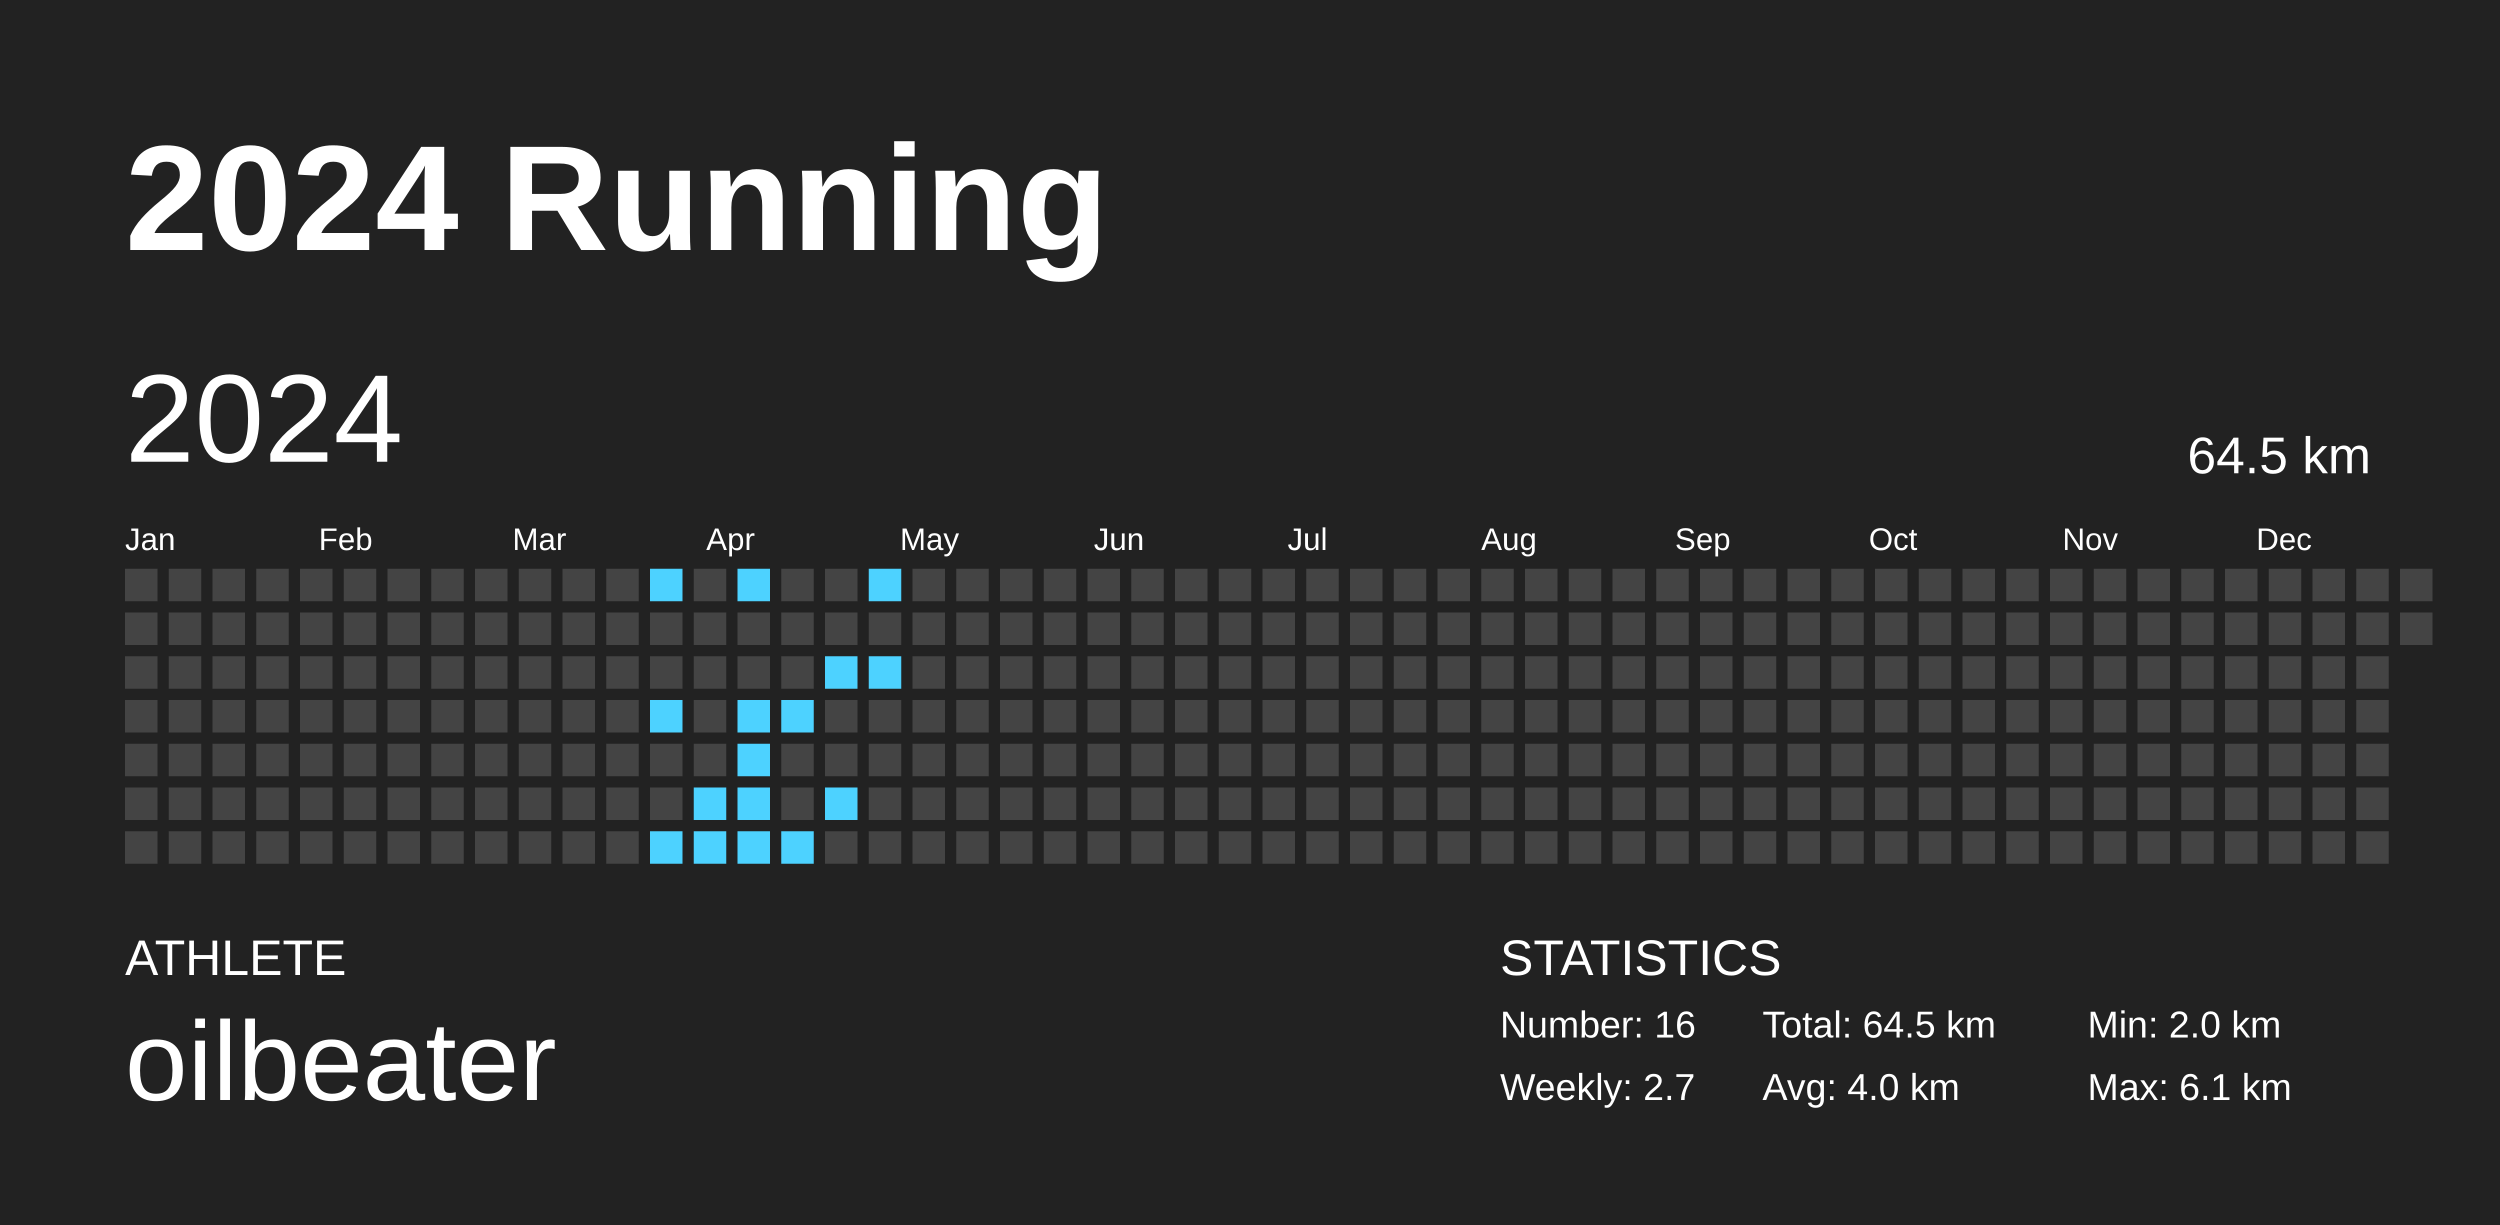
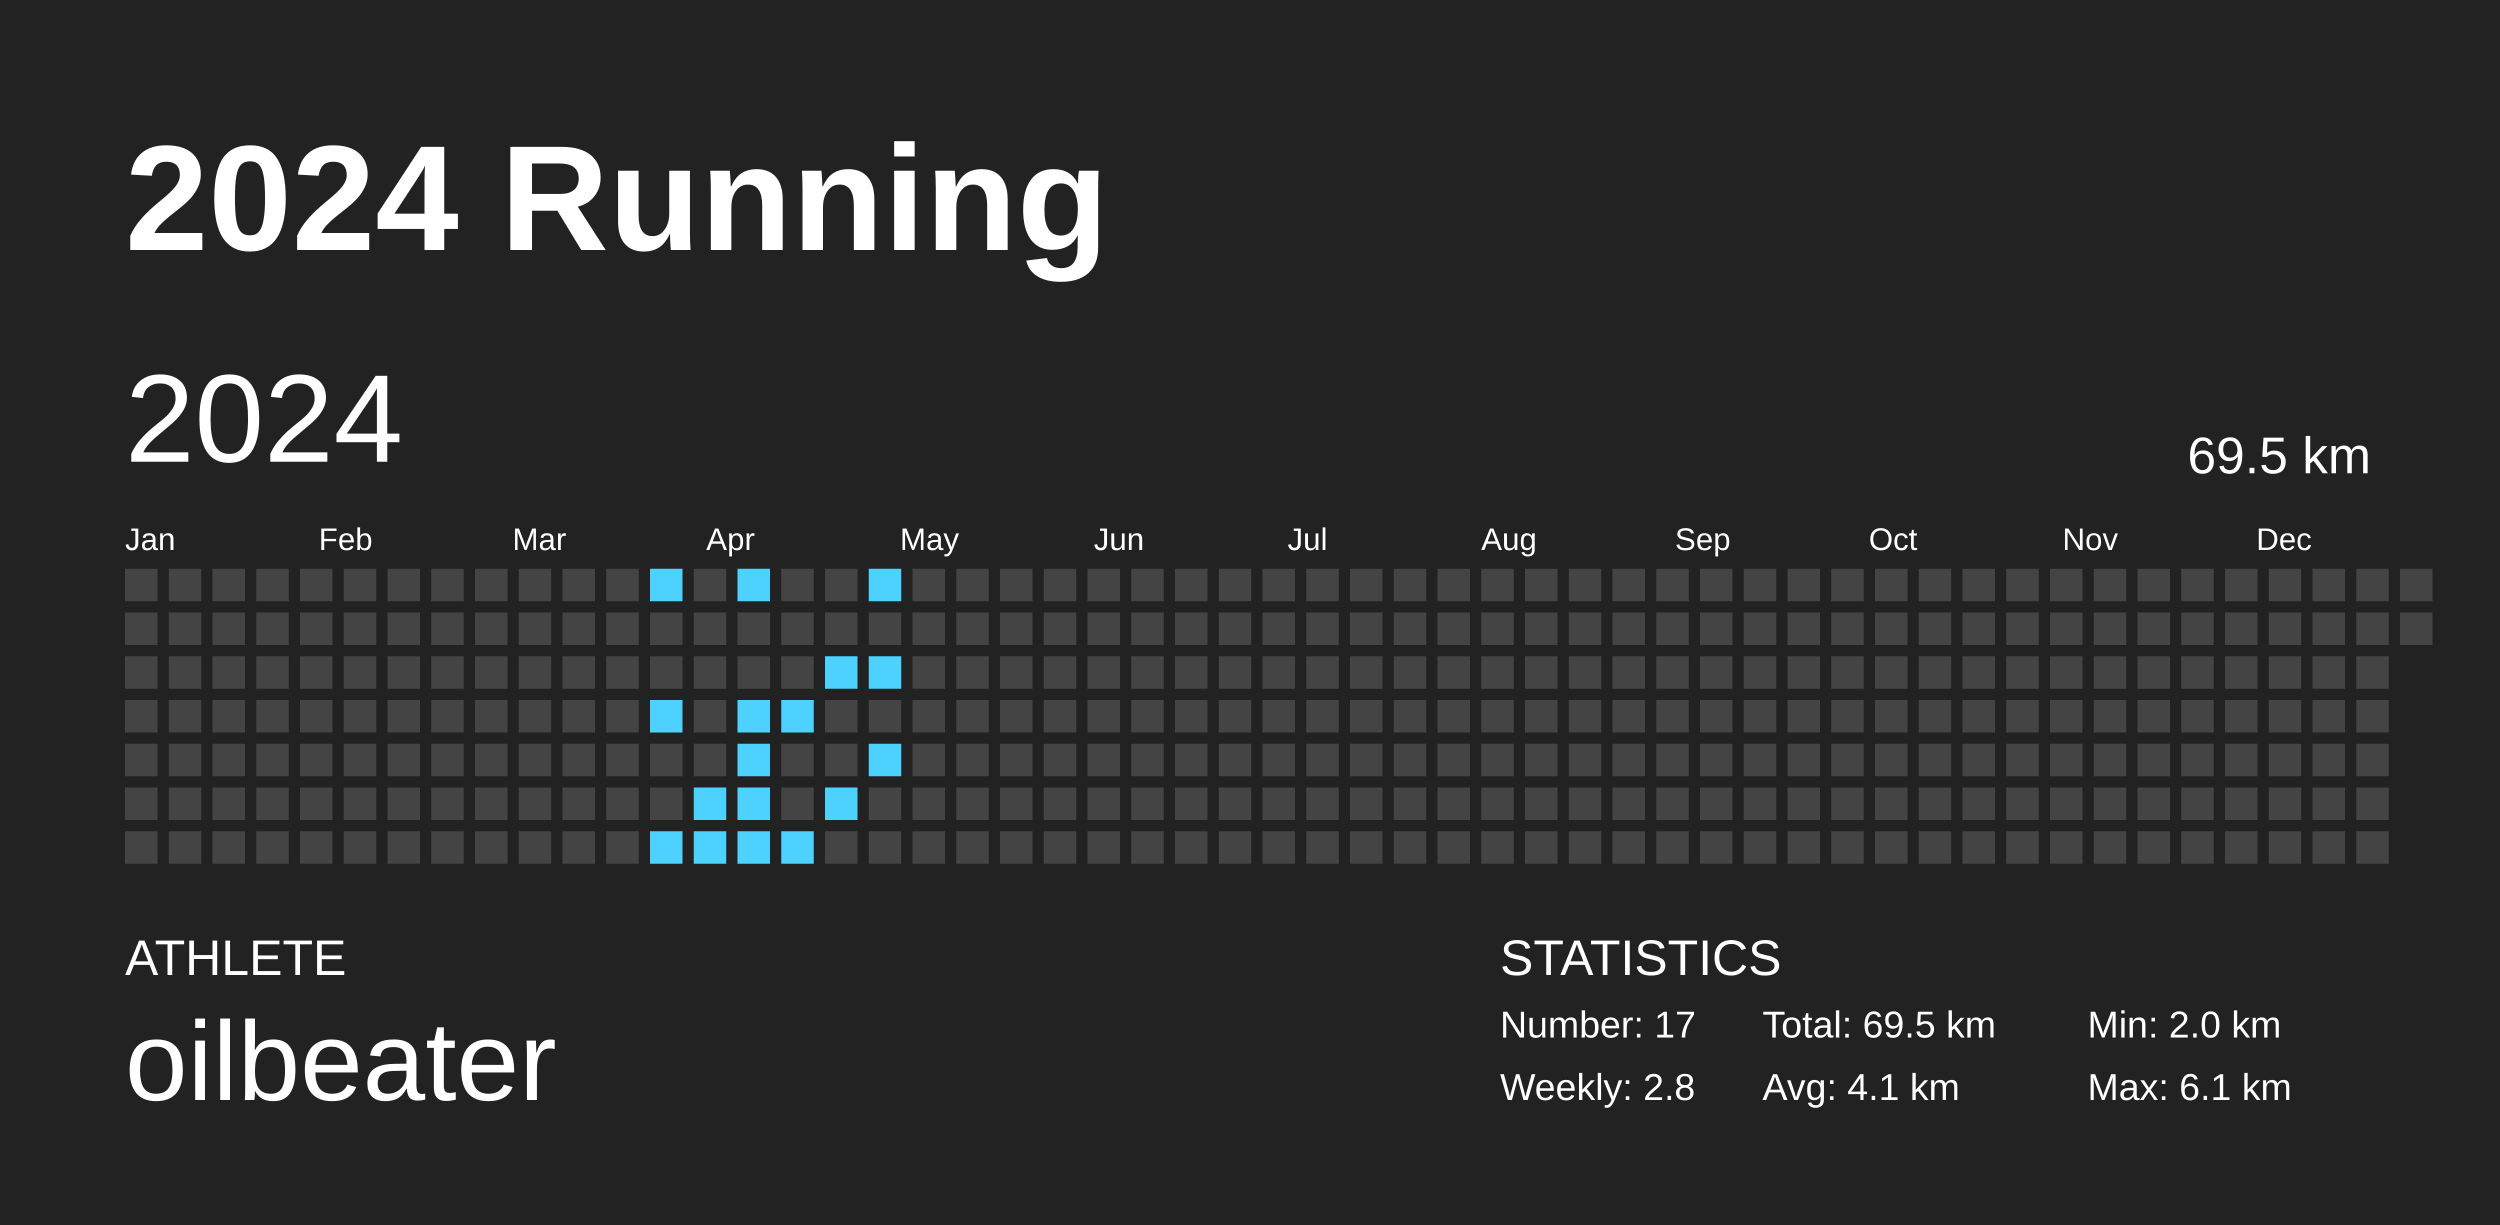
<svg xmlns="http://www.w3.org/2000/svg" baseProfile="full" height="98mm" version="1.1" viewBox="0,0,200,98" width="200mm">
  <defs />
  <rect fill="#222222" height="98" width="200" x="0" y="0" />
  <text fill="#FFFFFF" style="font-size:12px; font-family:Arial; font-weight:bold;" x="10" y="20">2024 Running</text>
  <text fill="#FFFFFF" style="font-size:4px; font-family:Arial" x="10" y="78">ATHLETE</text>
  <text fill="#FFFFFF" style="font-size:9px; font-family:Arial" x="10" y="88">oilbeater</text>
  <text fill="#FFFFFF" style="font-size:4px; font-family:Arial" x="120" y="78">STATISTICS</text>
-   <text fill="#FFFFFF" style="font-size:3px; font-family:Arial" x="120" y="83">Number: 16</text>
-   <text fill="#FFFFFF" style="font-size:3px; font-family:Arial" x="120" y="88">Weekly: 2.7</text>
-   <text fill="#FFFFFF" style="font-size:3px; font-family:Arial" x="141" y="83">Total: 64.5 km</text>
-   <text fill="#FFFFFF" style="font-size:3px; font-family:Arial" x="141" y="88">Avg: 4.0 km</text>
+   <text fill="#FFFFFF" style="font-size:3px; font-family:Arial" x="120" y="83">Number: 17</text>
+   <text fill="#FFFFFF" style="font-size:3px; font-family:Arial" x="120" y="88">Weekly: 2.8</text>
+   <text fill="#FFFFFF" style="font-size:3px; font-family:Arial" x="141" y="83">Total: 69.5 km</text>
+   <text fill="#FFFFFF" style="font-size:3px; font-family:Arial" x="141" y="88">Avg: 4.1 km</text>
  <text fill="#FFFFFF" style="font-size:3px; font-family:Arial" x="167" y="83">Min: 2.0 km</text>
  <text fill="#FFFFFF" style="font-size:3px; font-family:Arial" x="167" y="88">Max: 6.1 km</text>
  <text dominant-baseline="hanging" fill="#FFFFFF" style="font-size:10.0px; font-family:Arial;" x="10" y="30">2024</text>
-   <text dominant-baseline="hanging" fill="#FFFFFF" style="font-size:4.125px; font-family:Arial;" x="175" y="35">64.5 km</text>
+   <text dominant-baseline="hanging" fill="#FFFFFF" style="font-size:4.125px; font-family:Arial;" x="175" y="35">69.5 km</text>
  <text fill="#FFFFFF" style="font-size:2.5px; font-family:Arial" x="10.0" y="44">Jan</text>
  <text fill="#FFFFFF" style="font-size:2.5px; font-family:Arial" x="25.5" y="44">Feb</text>
  <text fill="#FFFFFF" style="font-size:2.5px; font-family:Arial" x="41.0" y="44">Mar</text>
  <text fill="#FFFFFF" style="font-size:2.5px; font-family:Arial" x="56.5" y="44">Apr</text>
  <text fill="#FFFFFF" style="font-size:2.5px; font-family:Arial" x="72.0" y="44">May</text>
  <text fill="#FFFFFF" style="font-size:2.5px; font-family:Arial" x="87.5" y="44">Jun</text>
  <text fill="#FFFFFF" style="font-size:2.5px; font-family:Arial" x="103.0" y="44">Jul</text>
  <text fill="#FFFFFF" style="font-size:2.5px; font-family:Arial" x="118.5" y="44">Aug</text>
  <text fill="#FFFFFF" style="font-size:2.5px; font-family:Arial" x="134.0" y="44">Sep</text>
  <text fill="#FFFFFF" style="font-size:2.5px; font-family:Arial" x="149.5" y="44">Oct</text>
  <text fill="#FFFFFF" style="font-size:2.5px; font-family:Arial" x="165.0" y="44">Nov</text>
  <text fill="#FFFFFF" style="font-size:2.5px; font-family:Arial" x="180.5" y="44">Dec</text>
  <rect fill="#444444" height="2.6" width="2.6" x="10.0" y="45.5" />
  <rect fill="#444444" height="2.6" width="2.6" x="10.0" y="49.0" />
  <rect fill="#444444" height="2.6" width="2.6" x="10.0" y="52.5" />
  <rect fill="#444444" height="2.6" width="2.6" x="10.0" y="56.0" />
  <rect fill="#444444" height="2.6" width="2.6" x="10.0" y="59.5" />
  <rect fill="#444444" height="2.6" width="2.6" x="10.0" y="63.0" />
  <rect fill="#444444" height="2.6" width="2.6" x="10.0" y="66.5" />
  <rect fill="#444444" height="2.6" width="2.6" x="13.5" y="45.5" />
  <rect fill="#444444" height="2.6" width="2.6" x="13.5" y="49.0" />
  <rect fill="#444444" height="2.6" width="2.6" x="13.5" y="52.5" />
  <rect fill="#444444" height="2.6" width="2.6" x="13.5" y="56.0" />
  <rect fill="#444444" height="2.6" width="2.6" x="13.5" y="59.5" />
  <rect fill="#444444" height="2.6" width="2.6" x="13.5" y="63.0" />
  <rect fill="#444444" height="2.6" width="2.6" x="13.5" y="66.5" />
  <rect fill="#444444" height="2.6" width="2.6" x="17.0" y="45.5" />
  <rect fill="#444444" height="2.6" width="2.6" x="17.0" y="49.0" />
  <rect fill="#444444" height="2.6" width="2.6" x="17.0" y="52.5" />
  <rect fill="#444444" height="2.6" width="2.6" x="17.0" y="56.0" />
  <rect fill="#444444" height="2.6" width="2.6" x="17.0" y="59.5" />
  <rect fill="#444444" height="2.6" width="2.6" x="17.0" y="63.0" />
  <rect fill="#444444" height="2.6" width="2.6" x="17.0" y="66.5" />
  <rect fill="#444444" height="2.6" width="2.6" x="20.5" y="45.5" />
  <rect fill="#444444" height="2.6" width="2.6" x="20.5" y="49.0" />
  <rect fill="#444444" height="2.6" width="2.6" x="20.5" y="52.5" />
  <rect fill="#444444" height="2.6" width="2.6" x="20.5" y="56.0" />
  <rect fill="#444444" height="2.6" width="2.6" x="20.5" y="59.5" />
  <rect fill="#444444" height="2.6" width="2.6" x="20.5" y="63.0" />
  <rect fill="#444444" height="2.6" width="2.6" x="20.5" y="66.5" />
  <rect fill="#444444" height="2.6" width="2.6" x="24.0" y="45.5" />
  <rect fill="#444444" height="2.6" width="2.6" x="24.0" y="49.0" />
  <rect fill="#444444" height="2.6" width="2.6" x="24.0" y="52.5" />
  <rect fill="#444444" height="2.6" width="2.6" x="24.0" y="56.0" />
  <rect fill="#444444" height="2.6" width="2.6" x="24.0" y="59.5" />
  <rect fill="#444444" height="2.6" width="2.6" x="24.0" y="63.0" />
  <rect fill="#444444" height="2.6" width="2.6" x="24.0" y="66.5" />
  <rect fill="#444444" height="2.6" width="2.6" x="27.5" y="45.5" />
  <rect fill="#444444" height="2.6" width="2.6" x="27.5" y="49.0" />
  <rect fill="#444444" height="2.6" width="2.6" x="27.5" y="52.5" />
  <rect fill="#444444" height="2.6" width="2.6" x="27.5" y="56.0" />
  <rect fill="#444444" height="2.6" width="2.6" x="27.5" y="59.5" />
  <rect fill="#444444" height="2.6" width="2.6" x="27.5" y="63.0" />
  <rect fill="#444444" height="2.6" width="2.6" x="27.5" y="66.5" />
  <rect fill="#444444" height="2.6" width="2.6" x="31.0" y="45.5" />
  <rect fill="#444444" height="2.6" width="2.6" x="31.0" y="49.0" />
  <rect fill="#444444" height="2.6" width="2.6" x="31.0" y="52.5" />
  <rect fill="#444444" height="2.6" width="2.6" x="31.0" y="56.0" />
  <rect fill="#444444" height="2.6" width="2.6" x="31.0" y="59.5" />
  <rect fill="#444444" height="2.6" width="2.6" x="31.0" y="63.0" />
  <rect fill="#444444" height="2.6" width="2.6" x="31.0" y="66.5" />
  <rect fill="#444444" height="2.6" width="2.6" x="34.5" y="45.5" />
  <rect fill="#444444" height="2.6" width="2.6" x="34.5" y="49.0" />
  <rect fill="#444444" height="2.6" width="2.6" x="34.5" y="52.5" />
  <rect fill="#444444" height="2.6" width="2.6" x="34.5" y="56.0" />
  <rect fill="#444444" height="2.6" width="2.6" x="34.5" y="59.5" />
  <rect fill="#444444" height="2.6" width="2.6" x="34.5" y="63.0" />
  <rect fill="#444444" height="2.6" width="2.6" x="34.5" y="66.5" />
  <rect fill="#444444" height="2.6" width="2.6" x="38.0" y="45.5" />
  <rect fill="#444444" height="2.6" width="2.6" x="38.0" y="49.0" />
  <rect fill="#444444" height="2.6" width="2.6" x="38.0" y="52.5" />
  <rect fill="#444444" height="2.6" width="2.6" x="38.0" y="56.0" />
  <rect fill="#444444" height="2.6" width="2.6" x="38.0" y="59.5" />
  <rect fill="#444444" height="2.6" width="2.6" x="38.0" y="63.0" />
  <rect fill="#444444" height="2.6" width="2.6" x="38.0" y="66.5" />
  <rect fill="#444444" height="2.6" width="2.6" x="41.5" y="45.5" />
  <rect fill="#444444" height="2.6" width="2.6" x="41.5" y="49.0" />
  <rect fill="#444444" height="2.6" width="2.6" x="41.5" y="52.5" />
  <rect fill="#444444" height="2.6" width="2.6" x="41.5" y="56.0" />
  <rect fill="#444444" height="2.6" width="2.6" x="41.5" y="59.5" />
  <rect fill="#444444" height="2.6" width="2.6" x="41.5" y="63.0" />
  <rect fill="#444444" height="2.6" width="2.6" x="41.5" y="66.5" />
  <rect fill="#444444" height="2.6" width="2.6" x="45.0" y="45.5" />
  <rect fill="#444444" height="2.6" width="2.6" x="45.0" y="49.0" />
  <rect fill="#444444" height="2.6" width="2.6" x="45.0" y="52.5" />
  <rect fill="#444444" height="2.6" width="2.6" x="45.0" y="56.0" />
  <rect fill="#444444" height="2.6" width="2.6" x="45.0" y="59.5" />
  <rect fill="#444444" height="2.6" width="2.6" x="45.0" y="63.0" />
  <rect fill="#444444" height="2.6" width="2.6" x="45.0" y="66.5" />
  <rect fill="#444444" height="2.6" width="2.6" x="48.5" y="45.5" />
  <rect fill="#444444" height="2.6" width="2.6" x="48.5" y="49.0" />
  <rect fill="#444444" height="2.6" width="2.6" x="48.5" y="52.5" />
  <rect fill="#444444" height="2.6" width="2.6" x="48.5" y="56.0" />
  <rect fill="#444444" height="2.6" width="2.6" x="48.5" y="59.5" />
  <rect fill="#444444" height="2.6" width="2.6" x="48.5" y="63.0" />
  <rect fill="#444444" height="2.6" width="2.6" x="48.5" y="66.5" />
  <rect fill="#4dd2ff" height="2.6" width="2.6" x="52.0" y="45.5" />
  <rect fill="#444444" height="2.6" width="2.6" x="52.0" y="49.0" />
  <rect fill="#444444" height="2.6" width="2.6" x="52.0" y="52.5" />
  <rect fill="#4dd2ff" height="2.6" width="2.6" x="52.0" y="56.0" />
  <rect fill="#444444" height="2.6" width="2.6" x="52.0" y="59.5" />
  <rect fill="#444444" height="2.6" width="2.6" x="52.0" y="63.0" />
  <rect fill="#4dd2ff" height="2.6" width="2.6" x="52.0" y="66.5" />
  <rect fill="#444444" height="2.6" width="2.6" x="55.5" y="45.5" />
  <rect fill="#444444" height="2.6" width="2.6" x="55.5" y="49.0" />
  <rect fill="#444444" height="2.6" width="2.6" x="55.5" y="52.5" />
  <rect fill="#444444" height="2.6" width="2.6" x="55.5" y="56.0" />
  <rect fill="#444444" height="2.6" width="2.6" x="55.5" y="59.5" />
  <rect fill="#4dd2ff" height="2.6" width="2.6" x="55.5" y="63.0" />
  <rect fill="#4dd2ff" height="2.6" width="2.6" x="55.5" y="66.5" />
  <rect fill="#4dd2ff" height="2.6" width="2.6" x="59.0" y="45.5" />
  <rect fill="#444444" height="2.6" width="2.6" x="59.0" y="49.0" />
  <rect fill="#444444" height="2.6" width="2.6" x="59.0" y="52.5" />
  <rect fill="#4dd2ff" height="2.6" width="2.6" x="59.0" y="56.0" />
  <rect fill="#4dd2ff" height="2.6" width="2.6" x="59.0" y="59.5" />
  <rect fill="#4dd2ff" height="2.6" width="2.6" x="59.0" y="63.0" />
  <rect fill="#4dd2ff" height="2.6" width="2.6" x="59.0" y="66.5" />
  <rect fill="#444444" height="2.6" width="2.6" x="62.5" y="45.5" />
  <rect fill="#444444" height="2.6" width="2.6" x="62.5" y="49.0" />
  <rect fill="#444444" height="2.6" width="2.6" x="62.5" y="52.5" />
  <rect fill="#4dd2ff" height="2.6" width="2.6" x="62.5" y="56.0" />
  <rect fill="#444444" height="2.6" width="2.6" x="62.5" y="59.5" />
  <rect fill="#444444" height="2.6" width="2.6" x="62.5" y="63.0" />
  <rect fill="#4dd2ff" height="2.6" width="2.6" x="62.5" y="66.5" />
  <rect fill="#444444" height="2.6" width="2.6" x="66.0" y="45.5" />
  <rect fill="#444444" height="2.6" width="2.6" x="66.0" y="49.0" />
  <rect fill="#4dd2ff" height="2.6" width="2.6" x="66.0" y="52.5" />
  <rect fill="#444444" height="2.6" width="2.6" x="66.0" y="56.0" />
  <rect fill="#444444" height="2.6" width="2.6" x="66.0" y="59.5" />
  <rect fill="#4dd2ff" height="2.6" width="2.6" x="66.0" y="63.0" />
  <rect fill="#444444" height="2.6" width="2.6" x="66.0" y="66.5" />
  <rect fill="#4dd2ff" height="2.6" width="2.6" x="69.5" y="45.5" />
  <rect fill="#444444" height="2.6" width="2.6" x="69.5" y="49.0" />
  <rect fill="#4dd2ff" height="2.6" width="2.6" x="69.5" y="52.5" />
  <rect fill="#444444" height="2.6" width="2.6" x="69.5" y="56.0" />
-   <rect fill="#444444" height="2.6" width="2.6" x="69.5" y="59.5" />
+   <rect fill="#4dd2ff" height="2.6" width="2.6" x="69.5" y="59.5" />
  <rect fill="#444444" height="2.6" width="2.6" x="69.5" y="63.0" />
  <rect fill="#444444" height="2.6" width="2.6" x="69.5" y="66.5" />
  <rect fill="#444444" height="2.6" width="2.6" x="73.0" y="45.5" />
  <rect fill="#444444" height="2.6" width="2.6" x="73.0" y="49.0" />
  <rect fill="#444444" height="2.6" width="2.6" x="73.0" y="52.5" />
  <rect fill="#444444" height="2.6" width="2.6" x="73.0" y="56.0" />
  <rect fill="#444444" height="2.6" width="2.6" x="73.0" y="59.5" />
  <rect fill="#444444" height="2.6" width="2.6" x="73.0" y="63.0" />
  <rect fill="#444444" height="2.6" width="2.6" x="73.0" y="66.5" />
  <rect fill="#444444" height="2.6" width="2.6" x="76.5" y="45.5" />
  <rect fill="#444444" height="2.6" width="2.6" x="76.5" y="49.0" />
  <rect fill="#444444" height="2.6" width="2.6" x="76.5" y="52.5" />
  <rect fill="#444444" height="2.6" width="2.6" x="76.5" y="56.0" />
  <rect fill="#444444" height="2.6" width="2.6" x="76.5" y="59.5" />
  <rect fill="#444444" height="2.6" width="2.6" x="76.5" y="63.0" />
  <rect fill="#444444" height="2.6" width="2.6" x="76.5" y="66.5" />
  <rect fill="#444444" height="2.6" width="2.6" x="80.0" y="45.5" />
  <rect fill="#444444" height="2.6" width="2.6" x="80.0" y="49.0" />
  <rect fill="#444444" height="2.6" width="2.6" x="80.0" y="52.5" />
  <rect fill="#444444" height="2.6" width="2.6" x="80.0" y="56.0" />
  <rect fill="#444444" height="2.6" width="2.6" x="80.0" y="59.5" />
  <rect fill="#444444" height="2.6" width="2.6" x="80.0" y="63.0" />
  <rect fill="#444444" height="2.6" width="2.6" x="80.0" y="66.5" />
  <rect fill="#444444" height="2.6" width="2.6" x="83.5" y="45.5" />
  <rect fill="#444444" height="2.6" width="2.6" x="83.5" y="49.0" />
  <rect fill="#444444" height="2.6" width="2.6" x="83.5" y="52.5" />
  <rect fill="#444444" height="2.6" width="2.6" x="83.5" y="56.0" />
  <rect fill="#444444" height="2.6" width="2.6" x="83.5" y="59.5" />
  <rect fill="#444444" height="2.6" width="2.6" x="83.5" y="63.0" />
  <rect fill="#444444" height="2.6" width="2.6" x="83.5" y="66.5" />
  <rect fill="#444444" height="2.6" width="2.6" x="87.0" y="45.5" />
  <rect fill="#444444" height="2.6" width="2.6" x="87.0" y="49.0" />
  <rect fill="#444444" height="2.6" width="2.6" x="87.0" y="52.5" />
  <rect fill="#444444" height="2.6" width="2.6" x="87.0" y="56.0" />
  <rect fill="#444444" height="2.6" width="2.6" x="87.0" y="59.5" />
  <rect fill="#444444" height="2.6" width="2.6" x="87.0" y="63.0" />
  <rect fill="#444444" height="2.6" width="2.6" x="87.0" y="66.5" />
  <rect fill="#444444" height="2.6" width="2.6" x="90.5" y="45.5" />
  <rect fill="#444444" height="2.6" width="2.6" x="90.5" y="49.0" />
  <rect fill="#444444" height="2.6" width="2.6" x="90.5" y="52.5" />
  <rect fill="#444444" height="2.6" width="2.6" x="90.5" y="56.0" />
  <rect fill="#444444" height="2.6" width="2.6" x="90.5" y="59.5" />
  <rect fill="#444444" height="2.6" width="2.6" x="90.5" y="63.0" />
  <rect fill="#444444" height="2.6" width="2.6" x="90.5" y="66.5" />
  <rect fill="#444444" height="2.6" width="2.6" x="94.0" y="45.5" />
  <rect fill="#444444" height="2.6" width="2.6" x="94.0" y="49.0" />
  <rect fill="#444444" height="2.6" width="2.6" x="94.0" y="52.5" />
  <rect fill="#444444" height="2.6" width="2.6" x="94.0" y="56.0" />
  <rect fill="#444444" height="2.6" width="2.6" x="94.0" y="59.5" />
  <rect fill="#444444" height="2.6" width="2.6" x="94.0" y="63.0" />
  <rect fill="#444444" height="2.6" width="2.6" x="94.0" y="66.5" />
  <rect fill="#444444" height="2.6" width="2.6" x="97.5" y="45.5" />
  <rect fill="#444444" height="2.6" width="2.6" x="97.5" y="49.0" />
  <rect fill="#444444" height="2.6" width="2.6" x="97.5" y="52.5" />
  <rect fill="#444444" height="2.6" width="2.6" x="97.5" y="56.0" />
  <rect fill="#444444" height="2.6" width="2.6" x="97.5" y="59.5" />
  <rect fill="#444444" height="2.6" width="2.6" x="97.5" y="63.0" />
  <rect fill="#444444" height="2.6" width="2.6" x="97.5" y="66.5" />
  <rect fill="#444444" height="2.6" width="2.6" x="101.0" y="45.5" />
  <rect fill="#444444" height="2.6" width="2.6" x="101.0" y="49.0" />
  <rect fill="#444444" height="2.6" width="2.6" x="101.0" y="52.5" />
  <rect fill="#444444" height="2.6" width="2.6" x="101.0" y="56.0" />
  <rect fill="#444444" height="2.6" width="2.6" x="101.0" y="59.5" />
  <rect fill="#444444" height="2.6" width="2.6" x="101.0" y="63.0" />
  <rect fill="#444444" height="2.6" width="2.6" x="101.0" y="66.5" />
  <rect fill="#444444" height="2.6" width="2.6" x="104.5" y="45.5" />
  <rect fill="#444444" height="2.6" width="2.6" x="104.5" y="49.0" />
  <rect fill="#444444" height="2.6" width="2.6" x="104.5" y="52.5" />
  <rect fill="#444444" height="2.6" width="2.6" x="104.5" y="56.0" />
  <rect fill="#444444" height="2.6" width="2.6" x="104.5" y="59.5" />
  <rect fill="#444444" height="2.6" width="2.6" x="104.5" y="63.0" />
  <rect fill="#444444" height="2.6" width="2.6" x="104.5" y="66.5" />
  <rect fill="#444444" height="2.6" width="2.6" x="108.0" y="45.5" />
  <rect fill="#444444" height="2.6" width="2.6" x="108.0" y="49.0" />
  <rect fill="#444444" height="2.6" width="2.6" x="108.0" y="52.5" />
  <rect fill="#444444" height="2.6" width="2.6" x="108.0" y="56.0" />
  <rect fill="#444444" height="2.6" width="2.6" x="108.0" y="59.5" />
  <rect fill="#444444" height="2.6" width="2.6" x="108.0" y="63.0" />
  <rect fill="#444444" height="2.6" width="2.6" x="108.0" y="66.5" />
  <rect fill="#444444" height="2.6" width="2.6" x="111.5" y="45.5" />
  <rect fill="#444444" height="2.6" width="2.6" x="111.5" y="49.0" />
  <rect fill="#444444" height="2.6" width="2.6" x="111.5" y="52.5" />
  <rect fill="#444444" height="2.6" width="2.6" x="111.5" y="56.0" />
  <rect fill="#444444" height="2.6" width="2.6" x="111.5" y="59.5" />
  <rect fill="#444444" height="2.6" width="2.6" x="111.5" y="63.0" />
  <rect fill="#444444" height="2.6" width="2.6" x="111.5" y="66.5" />
  <rect fill="#444444" height="2.6" width="2.6" x="115.0" y="45.5" />
  <rect fill="#444444" height="2.6" width="2.6" x="115.0" y="49.0" />
  <rect fill="#444444" height="2.6" width="2.6" x="115.0" y="52.5" />
  <rect fill="#444444" height="2.6" width="2.6" x="115.0" y="56.0" />
  <rect fill="#444444" height="2.6" width="2.6" x="115.0" y="59.5" />
  <rect fill="#444444" height="2.6" width="2.6" x="115.0" y="63.0" />
  <rect fill="#444444" height="2.6" width="2.6" x="115.0" y="66.5" />
  <rect fill="#444444" height="2.6" width="2.6" x="118.5" y="45.5" />
  <rect fill="#444444" height="2.6" width="2.6" x="118.5" y="49.0" />
  <rect fill="#444444" height="2.6" width="2.6" x="118.5" y="52.5" />
  <rect fill="#444444" height="2.6" width="2.6" x="118.5" y="56.0" />
  <rect fill="#444444" height="2.6" width="2.6" x="118.5" y="59.5" />
  <rect fill="#444444" height="2.6" width="2.6" x="118.5" y="63.0" />
  <rect fill="#444444" height="2.6" width="2.6" x="118.5" y="66.5" />
  <rect fill="#444444" height="2.6" width="2.6" x="122.0" y="45.5" />
  <rect fill="#444444" height="2.6" width="2.6" x="122.0" y="49.0" />
  <rect fill="#444444" height="2.6" width="2.6" x="122.0" y="52.5" />
  <rect fill="#444444" height="2.6" width="2.6" x="122.0" y="56.0" />
  <rect fill="#444444" height="2.6" width="2.6" x="122.0" y="59.5" />
  <rect fill="#444444" height="2.6" width="2.6" x="122.0" y="63.0" />
  <rect fill="#444444" height="2.6" width="2.6" x="122.0" y="66.5" />
  <rect fill="#444444" height="2.6" width="2.6" x="125.5" y="45.5" />
  <rect fill="#444444" height="2.6" width="2.6" x="125.5" y="49.0" />
  <rect fill="#444444" height="2.6" width="2.6" x="125.5" y="52.5" />
  <rect fill="#444444" height="2.6" width="2.6" x="125.5" y="56.0" />
  <rect fill="#444444" height="2.6" width="2.6" x="125.5" y="59.5" />
  <rect fill="#444444" height="2.6" width="2.6" x="125.5" y="63.0" />
  <rect fill="#444444" height="2.6" width="2.6" x="125.5" y="66.5" />
  <rect fill="#444444" height="2.6" width="2.6" x="129.0" y="45.5" />
  <rect fill="#444444" height="2.6" width="2.6" x="129.0" y="49.0" />
  <rect fill="#444444" height="2.6" width="2.6" x="129.0" y="52.5" />
  <rect fill="#444444" height="2.6" width="2.6" x="129.0" y="56.0" />
  <rect fill="#444444" height="2.6" width="2.6" x="129.0" y="59.5" />
  <rect fill="#444444" height="2.6" width="2.6" x="129.0" y="63.0" />
  <rect fill="#444444" height="2.6" width="2.6" x="129.0" y="66.5" />
  <rect fill="#444444" height="2.6" width="2.6" x="132.5" y="45.5" />
  <rect fill="#444444" height="2.6" width="2.6" x="132.5" y="49.0" />
  <rect fill="#444444" height="2.6" width="2.6" x="132.5" y="52.5" />
  <rect fill="#444444" height="2.6" width="2.6" x="132.5" y="56.0" />
  <rect fill="#444444" height="2.6" width="2.6" x="132.5" y="59.5" />
  <rect fill="#444444" height="2.6" width="2.6" x="132.5" y="63.0" />
  <rect fill="#444444" height="2.6" width="2.6" x="132.5" y="66.5" />
  <rect fill="#444444" height="2.6" width="2.6" x="136.0" y="45.5" />
  <rect fill="#444444" height="2.6" width="2.6" x="136.0" y="49.0" />
  <rect fill="#444444" height="2.6" width="2.6" x="136.0" y="52.5" />
  <rect fill="#444444" height="2.6" width="2.6" x="136.0" y="56.0" />
  <rect fill="#444444" height="2.6" width="2.6" x="136.0" y="59.5" />
  <rect fill="#444444" height="2.6" width="2.6" x="136.0" y="63.0" />
  <rect fill="#444444" height="2.6" width="2.6" x="136.0" y="66.5" />
  <rect fill="#444444" height="2.6" width="2.6" x="139.5" y="45.5" />
  <rect fill="#444444" height="2.6" width="2.6" x="139.5" y="49.0" />
  <rect fill="#444444" height="2.6" width="2.6" x="139.5" y="52.5" />
  <rect fill="#444444" height="2.6" width="2.6" x="139.5" y="56.0" />
  <rect fill="#444444" height="2.6" width="2.6" x="139.5" y="59.5" />
  <rect fill="#444444" height="2.6" width="2.6" x="139.5" y="63.0" />
  <rect fill="#444444" height="2.6" width="2.6" x="139.5" y="66.5" />
  <rect fill="#444444" height="2.6" width="2.6" x="143.0" y="45.5" />
  <rect fill="#444444" height="2.6" width="2.6" x="143.0" y="49.0" />
  <rect fill="#444444" height="2.6" width="2.6" x="143.0" y="52.5" />
  <rect fill="#444444" height="2.6" width="2.6" x="143.0" y="56.0" />
  <rect fill="#444444" height="2.6" width="2.6" x="143.0" y="59.5" />
  <rect fill="#444444" height="2.6" width="2.6" x="143.0" y="63.0" />
  <rect fill="#444444" height="2.6" width="2.6" x="143.0" y="66.5" />
  <rect fill="#444444" height="2.6" width="2.6" x="146.5" y="45.5" />
  <rect fill="#444444" height="2.6" width="2.6" x="146.5" y="49.0" />
  <rect fill="#444444" height="2.6" width="2.6" x="146.5" y="52.5" />
  <rect fill="#444444" height="2.6" width="2.6" x="146.5" y="56.0" />
  <rect fill="#444444" height="2.6" width="2.6" x="146.5" y="59.5" />
  <rect fill="#444444" height="2.6" width="2.6" x="146.5" y="63.0" />
  <rect fill="#444444" height="2.6" width="2.6" x="146.5" y="66.5" />
  <rect fill="#444444" height="2.6" width="2.6" x="150.0" y="45.5" />
  <rect fill="#444444" height="2.6" width="2.6" x="150.0" y="49.0" />
  <rect fill="#444444" height="2.6" width="2.6" x="150.0" y="52.5" />
  <rect fill="#444444" height="2.6" width="2.6" x="150.0" y="56.0" />
  <rect fill="#444444" height="2.6" width="2.6" x="150.0" y="59.5" />
  <rect fill="#444444" height="2.6" width="2.6" x="150.0" y="63.0" />
  <rect fill="#444444" height="2.6" width="2.6" x="150.0" y="66.5" />
  <rect fill="#444444" height="2.6" width="2.6" x="153.5" y="45.5" />
  <rect fill="#444444" height="2.6" width="2.6" x="153.5" y="49.0" />
  <rect fill="#444444" height="2.6" width="2.6" x="153.5" y="52.5" />
  <rect fill="#444444" height="2.6" width="2.6" x="153.5" y="56.0" />
  <rect fill="#444444" height="2.6" width="2.6" x="153.5" y="59.5" />
  <rect fill="#444444" height="2.6" width="2.6" x="153.5" y="63.0" />
  <rect fill="#444444" height="2.6" width="2.6" x="153.5" y="66.5" />
  <rect fill="#444444" height="2.6" width="2.6" x="157.0" y="45.5" />
  <rect fill="#444444" height="2.6" width="2.6" x="157.0" y="49.0" />
  <rect fill="#444444" height="2.6" width="2.6" x="157.0" y="52.5" />
  <rect fill="#444444" height="2.6" width="2.6" x="157.0" y="56.0" />
  <rect fill="#444444" height="2.6" width="2.6" x="157.0" y="59.5" />
  <rect fill="#444444" height="2.6" width="2.6" x="157.0" y="63.0" />
  <rect fill="#444444" height="2.6" width="2.6" x="157.0" y="66.5" />
  <rect fill="#444444" height="2.6" width="2.6" x="160.5" y="45.5" />
  <rect fill="#444444" height="2.6" width="2.6" x="160.5" y="49.0" />
  <rect fill="#444444" height="2.6" width="2.6" x="160.5" y="52.5" />
  <rect fill="#444444" height="2.6" width="2.6" x="160.5" y="56.0" />
  <rect fill="#444444" height="2.6" width="2.6" x="160.5" y="59.5" />
  <rect fill="#444444" height="2.6" width="2.6" x="160.5" y="63.0" />
  <rect fill="#444444" height="2.6" width="2.6" x="160.5" y="66.5" />
  <rect fill="#444444" height="2.6" width="2.6" x="164.0" y="45.5" />
  <rect fill="#444444" height="2.6" width="2.6" x="164.0" y="49.0" />
  <rect fill="#444444" height="2.6" width="2.6" x="164.0" y="52.5" />
  <rect fill="#444444" height="2.6" width="2.6" x="164.0" y="56.0" />
  <rect fill="#444444" height="2.6" width="2.6" x="164.0" y="59.5" />
  <rect fill="#444444" height="2.6" width="2.6" x="164.0" y="63.0" />
  <rect fill="#444444" height="2.6" width="2.6" x="164.0" y="66.5" />
  <rect fill="#444444" height="2.6" width="2.6" x="167.5" y="45.5" />
  <rect fill="#444444" height="2.6" width="2.6" x="167.5" y="49.0" />
  <rect fill="#444444" height="2.6" width="2.6" x="167.5" y="52.5" />
  <rect fill="#444444" height="2.6" width="2.6" x="167.5" y="56.0" />
  <rect fill="#444444" height="2.6" width="2.6" x="167.5" y="59.5" />
  <rect fill="#444444" height="2.6" width="2.6" x="167.5" y="63.0" />
  <rect fill="#444444" height="2.6" width="2.6" x="167.5" y="66.5" />
  <rect fill="#444444" height="2.6" width="2.6" x="171.0" y="45.5" />
  <rect fill="#444444" height="2.6" width="2.6" x="171.0" y="49.0" />
  <rect fill="#444444" height="2.6" width="2.6" x="171.0" y="52.5" />
  <rect fill="#444444" height="2.6" width="2.6" x="171.0" y="56.0" />
  <rect fill="#444444" height="2.6" width="2.6" x="171.0" y="59.5" />
  <rect fill="#444444" height="2.6" width="2.6" x="171.0" y="63.0" />
  <rect fill="#444444" height="2.6" width="2.6" x="171.0" y="66.5" />
  <rect fill="#444444" height="2.6" width="2.6" x="174.5" y="45.5" />
  <rect fill="#444444" height="2.6" width="2.6" x="174.5" y="49.0" />
  <rect fill="#444444" height="2.6" width="2.6" x="174.5" y="52.5" />
  <rect fill="#444444" height="2.6" width="2.6" x="174.5" y="56.0" />
  <rect fill="#444444" height="2.6" width="2.6" x="174.5" y="59.5" />
  <rect fill="#444444" height="2.6" width="2.6" x="174.5" y="63.0" />
  <rect fill="#444444" height="2.6" width="2.6" x="174.5" y="66.5" />
  <rect fill="#444444" height="2.6" width="2.6" x="178.0" y="45.5" />
  <rect fill="#444444" height="2.6" width="2.6" x="178.0" y="49.0" />
  <rect fill="#444444" height="2.6" width="2.6" x="178.0" y="52.5" />
  <rect fill="#444444" height="2.6" width="2.6" x="178.0" y="56.0" />
  <rect fill="#444444" height="2.6" width="2.6" x="178.0" y="59.5" />
  <rect fill="#444444" height="2.6" width="2.6" x="178.0" y="63.0" />
  <rect fill="#444444" height="2.6" width="2.6" x="178.0" y="66.5" />
  <rect fill="#444444" height="2.6" width="2.6" x="181.5" y="45.5" />
  <rect fill="#444444" height="2.6" width="2.6" x="181.5" y="49.0" />
  <rect fill="#444444" height="2.6" width="2.6" x="181.5" y="52.5" />
  <rect fill="#444444" height="2.6" width="2.6" x="181.5" y="56.0" />
  <rect fill="#444444" height="2.6" width="2.6" x="181.5" y="59.5" />
  <rect fill="#444444" height="2.6" width="2.6" x="181.5" y="63.0" />
  <rect fill="#444444" height="2.6" width="2.6" x="181.5" y="66.5" />
  <rect fill="#444444" height="2.6" width="2.6" x="185.0" y="45.5" />
  <rect fill="#444444" height="2.6" width="2.6" x="185.0" y="49.0" />
  <rect fill="#444444" height="2.6" width="2.6" x="185.0" y="52.5" />
  <rect fill="#444444" height="2.6" width="2.6" x="185.0" y="56.0" />
  <rect fill="#444444" height="2.6" width="2.6" x="185.0" y="59.5" />
  <rect fill="#444444" height="2.6" width="2.6" x="185.0" y="63.0" />
  <rect fill="#444444" height="2.6" width="2.6" x="185.0" y="66.5" />
  <rect fill="#444444" height="2.6" width="2.6" x="188.5" y="45.5" />
  <rect fill="#444444" height="2.6" width="2.6" x="188.5" y="49.0" />
  <rect fill="#444444" height="2.6" width="2.6" x="188.5" y="52.5" />
  <rect fill="#444444" height="2.6" width="2.6" x="188.5" y="56.0" />
  <rect fill="#444444" height="2.6" width="2.6" x="188.5" y="59.5" />
  <rect fill="#444444" height="2.6" width="2.6" x="188.5" y="63.0" />
  <rect fill="#444444" height="2.6" width="2.6" x="188.5" y="66.5" />
  <rect fill="#444444" height="2.6" width="2.6" x="192.0" y="45.5" />
  <rect fill="#444444" height="2.6" width="2.6" x="192.0" y="49.0" />
</svg>
